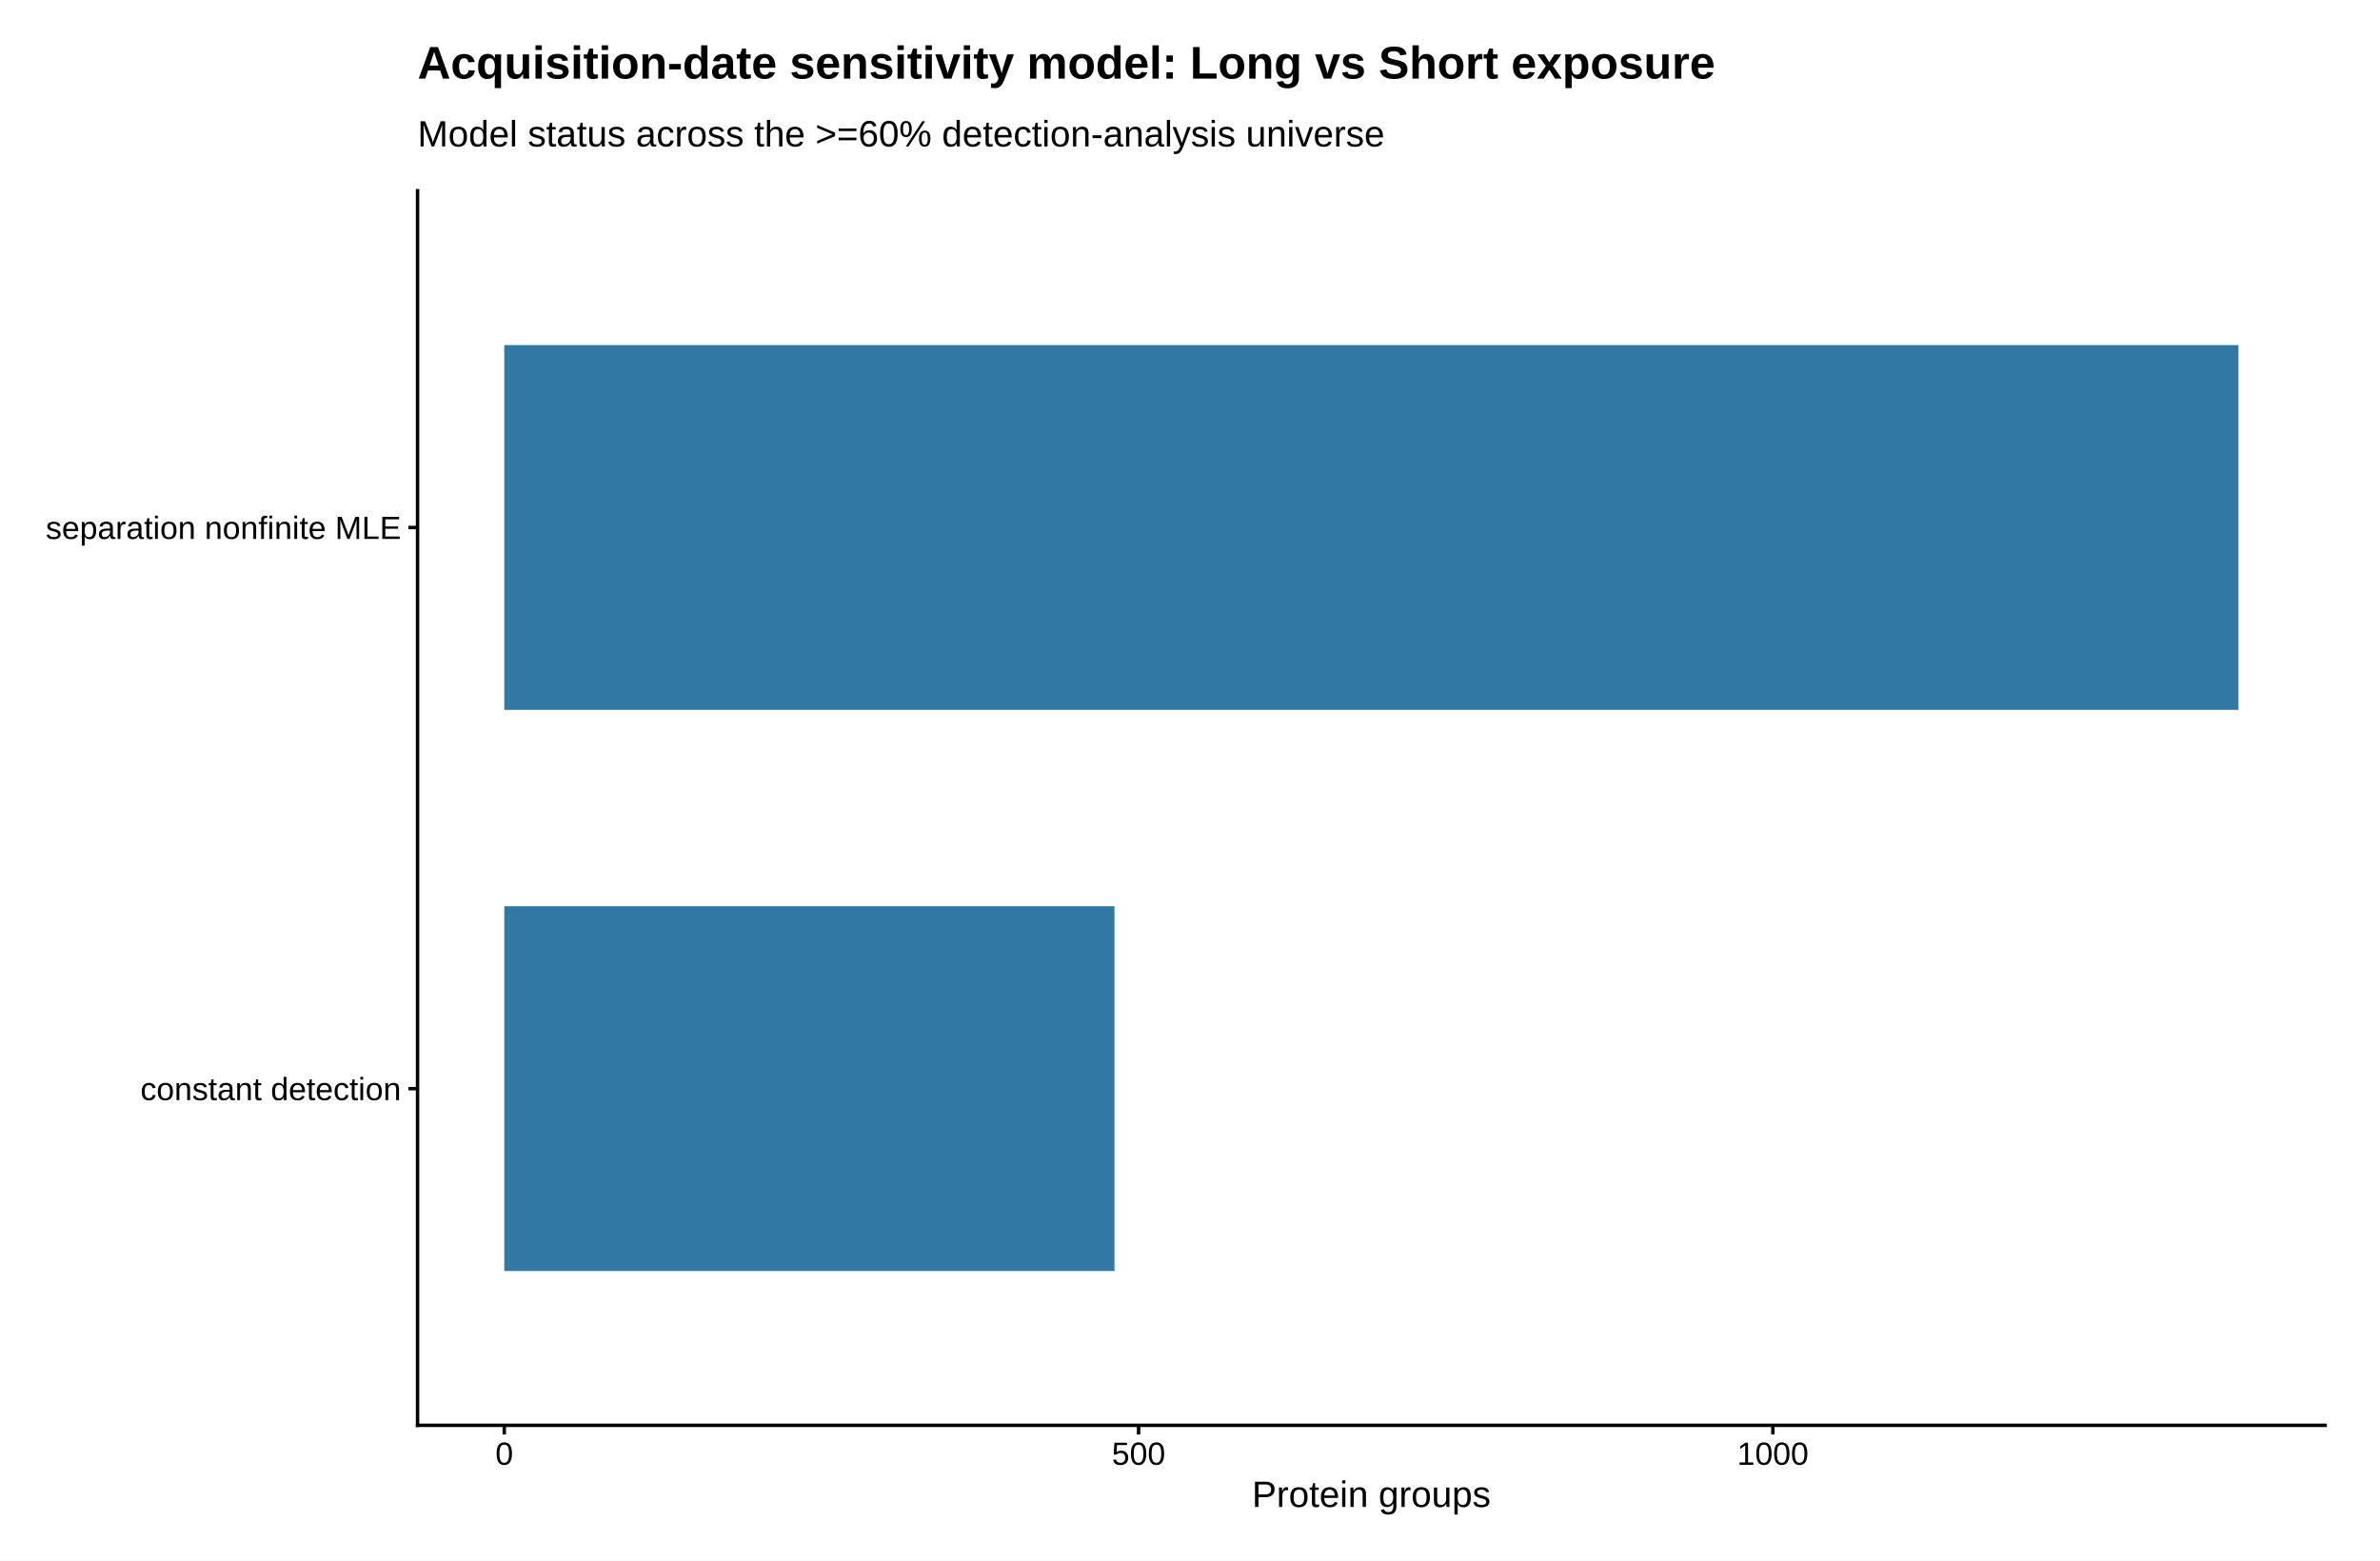
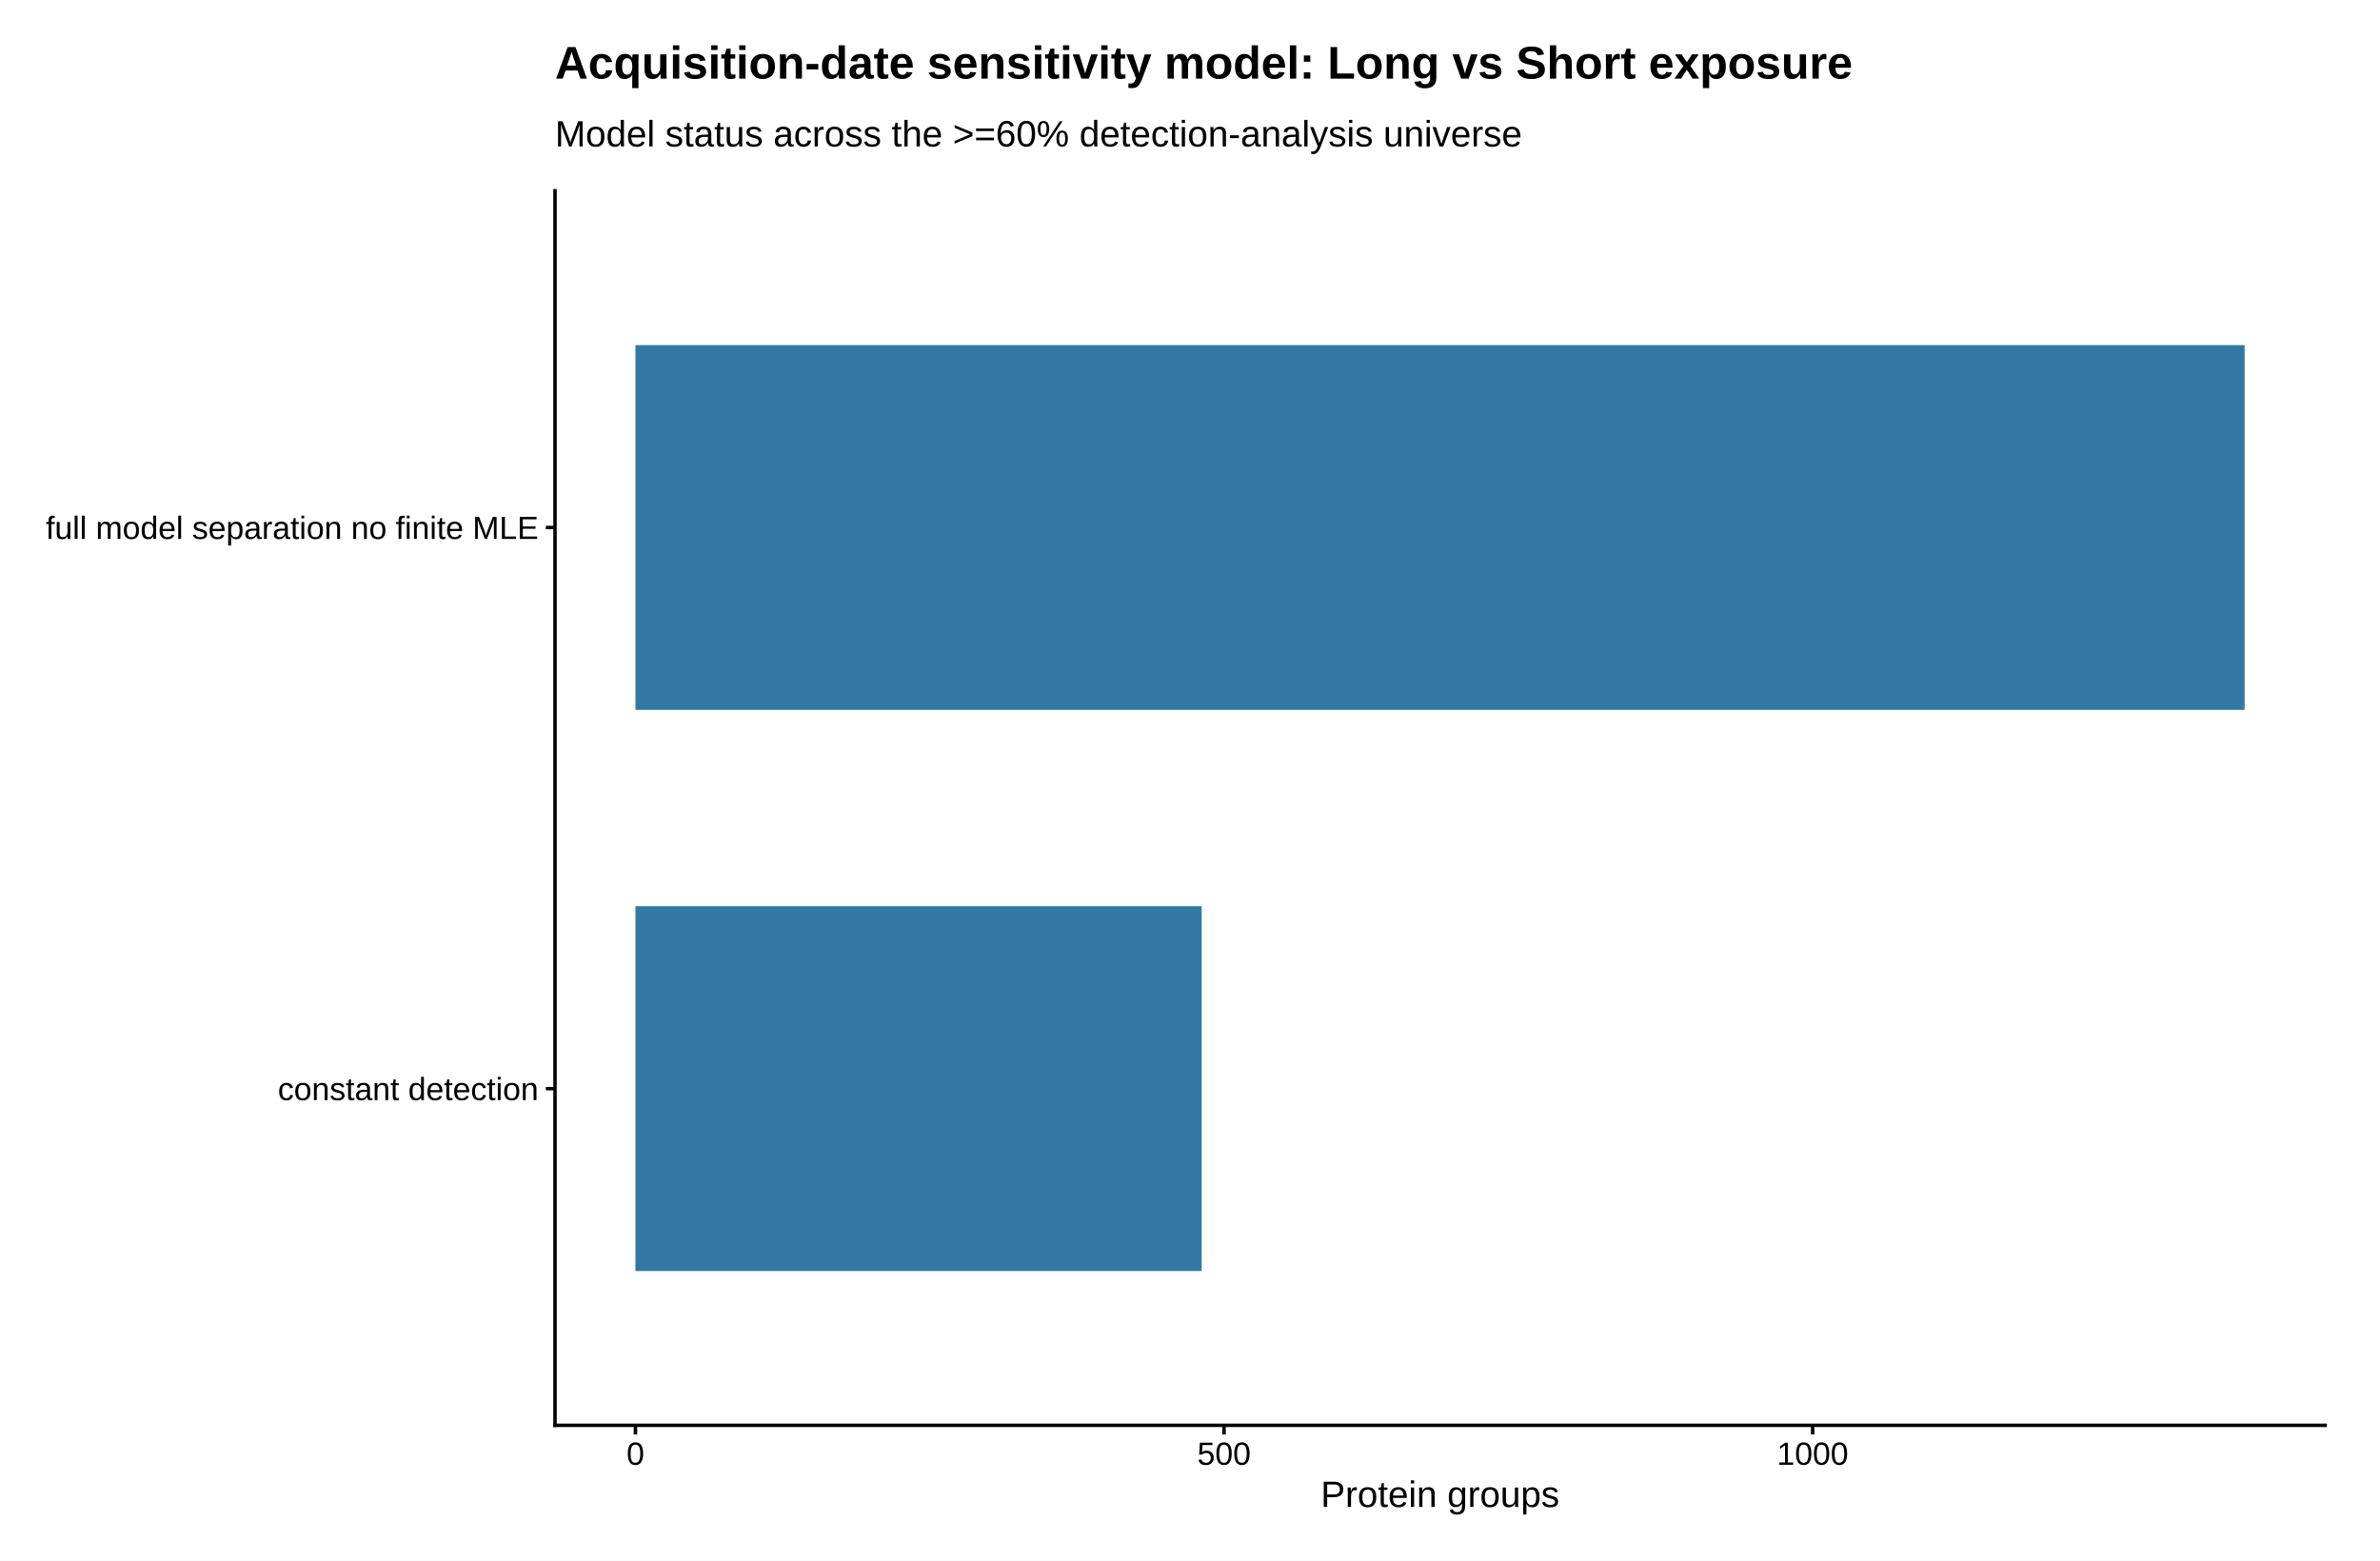
<svg xmlns="http://www.w3.org/2000/svg" class="svglite" width="518.74pt" height="340.16pt" viewBox="0 0 518.74 340.16">
  <defs>
    <style type="text/css">
    .svglite line, .svglite polyline, .svglite polygon, .svglite path, .svglite rect, .svglite circle {
      fill: none;
      stroke: #000000;
      stroke-linecap: round;
      stroke-linejoin: round;
      stroke-miterlimit: 10.00;
    }
    .svglite text {
      white-space: pre;
    }
  </style>
  </defs>
  <rect width="100%" height="100%" style="stroke: none; fill: #FFFFFF;" />
  <defs>
    <clipPath id="cpMC4wMHw1MTguNzR8MC4wMHwzNDAuMTY=">
      <rect x="0.00" y="0.00" width="518.74" height="340.16" />
    </clipPath>
  </defs>
  <g clip-path="url(#cpMC4wMHw1MTguNzR8MC4wMHwzNDAuMTY=)">
    <rect x="0.00" y="0.00" width="518.74" height="340.16" style="stroke-width: 0.78; stroke: #FFFFFF; fill: #FFFFFF;" />
  </g>
  <defs>
-     <clipPath id="cpOTEuMDF8NTA2Ljc4fDQxLjU5fDMxMC43Mg==">
-       <rect x="91.01" y="41.59" width="415.78" height="269.13" />
+     <clipPath id="cpMTIwLjk3fDUwNi43OHw0MS41OXwzMTAuNzI=">
+       <rect x="120.97" y="41.59" width="385.82" height="269.13" />
    </clipPath>
  </defs>
-   <g clip-path="url(#cpOTEuMDF8NTA2Ljc4fDQxLjU5fDMxMC43Mg==)">
-     <rect x="91.01" y="41.59" width="415.78" height="269.13" style="stroke-width: 0.78; stroke: none; fill: #FFFFFF;" />
-     <rect x="109.91" y="197.56" width="133.00" height="79.52" style="stroke-width: 0.78; stroke: none; stroke-linecap: butt; stroke-linejoin: miter; fill: #3178A5;" />
-     <rect x="109.91" y="75.23" width="377.98" height="79.52" style="stroke-width: 0.78; stroke: none; stroke-linecap: butt; stroke-linejoin: miter; fill: #3178A5;" />
+   <g clip-path="url(#cpMTIwLjk3fDUwNi43OHw0MS41OXwzMTAuNzI=)">
+     <rect x="120.97" y="41.59" width="385.82" height="269.13" style="stroke-width: 0.78; stroke: none; fill: #FFFFFF;" />
+     <rect x="138.50" y="197.56" width="123.41" height="79.52" style="stroke-width: 0.78; stroke: none; stroke-linecap: butt; stroke-linejoin: miter; fill: #3178A5;" />
+     <rect x="138.50" y="75.23" width="350.74" height="79.52" style="stroke-width: 0.78; stroke: none; stroke-linecap: butt; stroke-linejoin: miter; fill: #3178A5;" />
  </g>
  <g clip-path="url(#cpMC4wMHw1MTguNzR8MC4wMHwzNDAuMTY=)">
-     <polyline points="91.01,310.72 91.01,41.59 " style="stroke-width: 0.75; stroke-linecap: square;" />
-     <text x="87.42" y="239.83" text-anchor="end" style="font-size: 7.00px; font-family: &quot;Arial&quot;;" textLength="56.83px" lengthAdjust="spacingAndGlyphs">constant detection</text>
-     <text x="87.42" y="117.49" text-anchor="end" style="font-size: 7.00px; font-family: &quot;Arial&quot;;" textLength="77.46px" lengthAdjust="spacingAndGlyphs">separation nonfinite MLE</text>
-     <polyline points="89.01,237.32 91.01,237.32 " style="stroke-width: 0.75; stroke-linecap: butt;" />
-     <polyline points="89.01,114.99 91.01,114.99 " style="stroke-width: 0.75; stroke-linecap: butt;" />
-     <polyline points="91.01,310.72 506.78,310.72 " style="stroke-width: 0.75; stroke-linecap: square;" />
-     <polyline points="109.91,312.71 109.91,310.72 " style="stroke-width: 0.75; stroke-linecap: butt;" />
-     <polyline points="248.16,312.71 248.16,310.72 " style="stroke-width: 0.75; stroke-linecap: butt;" />
-     <polyline points="386.41,312.71 386.41,310.72 " style="stroke-width: 0.75; stroke-linecap: butt;" />
-     <text x="109.91" y="319.32" text-anchor="middle" style="font-size: 7.00px; font-family: &quot;Arial&quot;;" textLength="3.90px" lengthAdjust="spacingAndGlyphs">0</text>
-     <text x="248.16" y="319.32" text-anchor="middle" style="font-size: 7.00px; font-family: &quot;Arial&quot;;" textLength="11.69px" lengthAdjust="spacingAndGlyphs">500</text>
-     <text x="386.41" y="319.32" text-anchor="middle" style="font-size: 7.00px; font-family: &quot;Arial&quot;;" textLength="15.58px" lengthAdjust="spacingAndGlyphs">1000</text>
-     <text x="298.90" y="328.51" text-anchor="middle" style="font-size: 8.00px; font-family: &quot;Arial&quot;;" textLength="52.04px" lengthAdjust="spacingAndGlyphs">Protein groups</text>
-     <text x="91.01" y="31.93" style="font-size: 8.00px; font-family: &quot;Arial&quot;;" textLength="210.85px" lengthAdjust="spacingAndGlyphs">Model status across the &gt;=60% detection-analysis universe</text>
-     <text x="91.01" y="17.13" style="font-size: 10.00px; font-weight: bold; font-family: &quot;Arial&quot;;" textLength="282.88px" lengthAdjust="spacingAndGlyphs">Acquisition-date sensitivity model: Long vs Short exposure</text>
+     <polyline points="120.97,310.72 120.97,41.59 " style="stroke-width: 0.75; stroke-linecap: square;" />
+     <text x="117.38" y="239.83" text-anchor="end" style="font-size: 7.00px; font-family: &quot;Arial&quot;;" textLength="56.83px" lengthAdjust="spacingAndGlyphs">constant detection</text>
+     <text x="117.38" y="117.49" text-anchor="end" style="font-size: 7.00px; font-family: &quot;Arial&quot;;" textLength="107.42px" lengthAdjust="spacingAndGlyphs">full model separation no finite MLE</text>
+     <polyline points="118.97,237.32 120.97,237.32 " style="stroke-width: 0.75; stroke-linecap: butt;" />
+     <polyline points="118.97,114.99 120.97,114.99 " style="stroke-width: 0.75; stroke-linecap: butt;" />
+     <polyline points="120.97,310.72 506.78,310.72 " style="stroke-width: 0.75; stroke-linecap: square;" />
+     <polyline points="138.50,312.71 138.50,310.72 " style="stroke-width: 0.75; stroke-linecap: butt;" />
+     <polyline points="266.79,312.71 266.79,310.72 " style="stroke-width: 0.75; stroke-linecap: butt;" />
+     <polyline points="395.08,312.71 395.08,310.72 " style="stroke-width: 0.75; stroke-linecap: butt;" />
+     <text x="138.50" y="319.32" text-anchor="middle" style="font-size: 7.00px; font-family: &quot;Arial&quot;;" textLength="3.90px" lengthAdjust="spacingAndGlyphs">0</text>
+     <text x="266.79" y="319.32" text-anchor="middle" style="font-size: 7.00px; font-family: &quot;Arial&quot;;" textLength="11.69px" lengthAdjust="spacingAndGlyphs">500</text>
+     <text x="395.08" y="319.32" text-anchor="middle" style="font-size: 7.00px; font-family: &quot;Arial&quot;;" textLength="15.58px" lengthAdjust="spacingAndGlyphs">1000</text>
+     <text x="313.88" y="328.51" text-anchor="middle" style="font-size: 8.00px; font-family: &quot;Arial&quot;;" textLength="52.04px" lengthAdjust="spacingAndGlyphs">Protein groups</text>
+     <text x="120.97" y="31.93" style="font-size: 8.00px; font-family: &quot;Arial&quot;;" textLength="210.85px" lengthAdjust="spacingAndGlyphs">Model status across the &gt;=60% detection-analysis universe</text>
+     <text x="120.97" y="17.13" style="font-size: 10.00px; font-weight: bold; font-family: &quot;Arial&quot;;" textLength="282.88px" lengthAdjust="spacingAndGlyphs">Acquisition-date sensitivity model: Long vs Short exposure</text>
  </g>
</svg>
